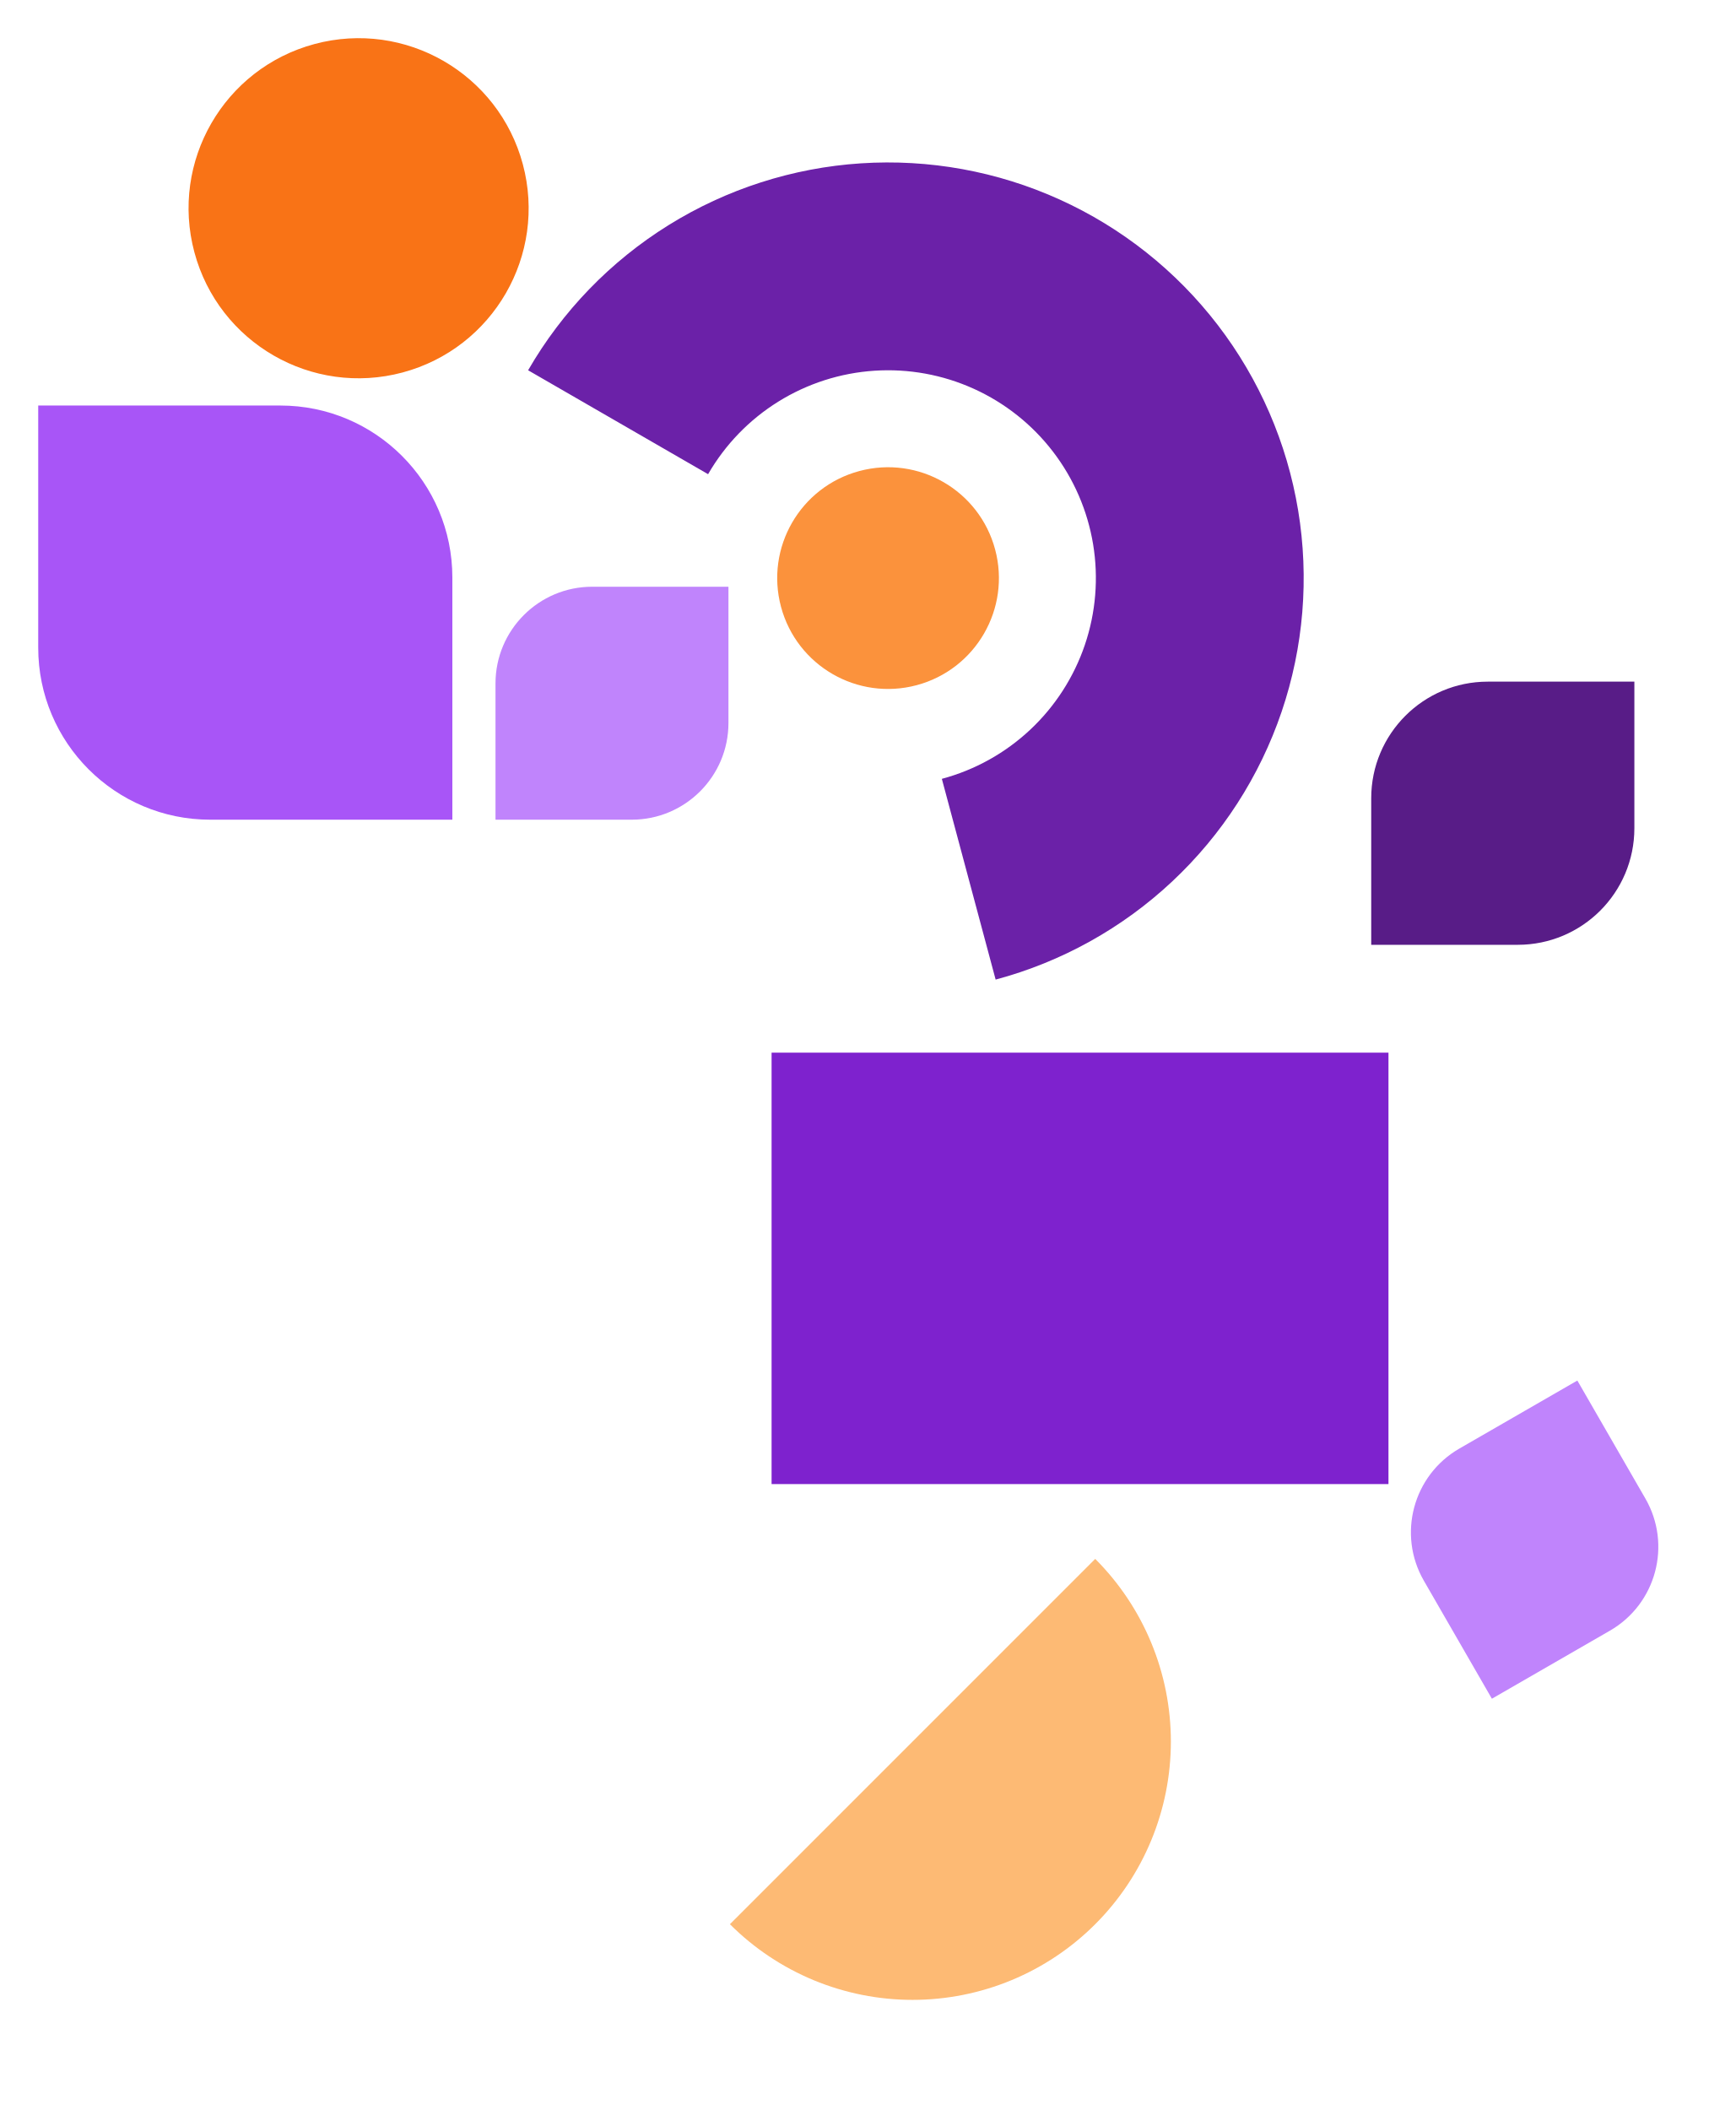
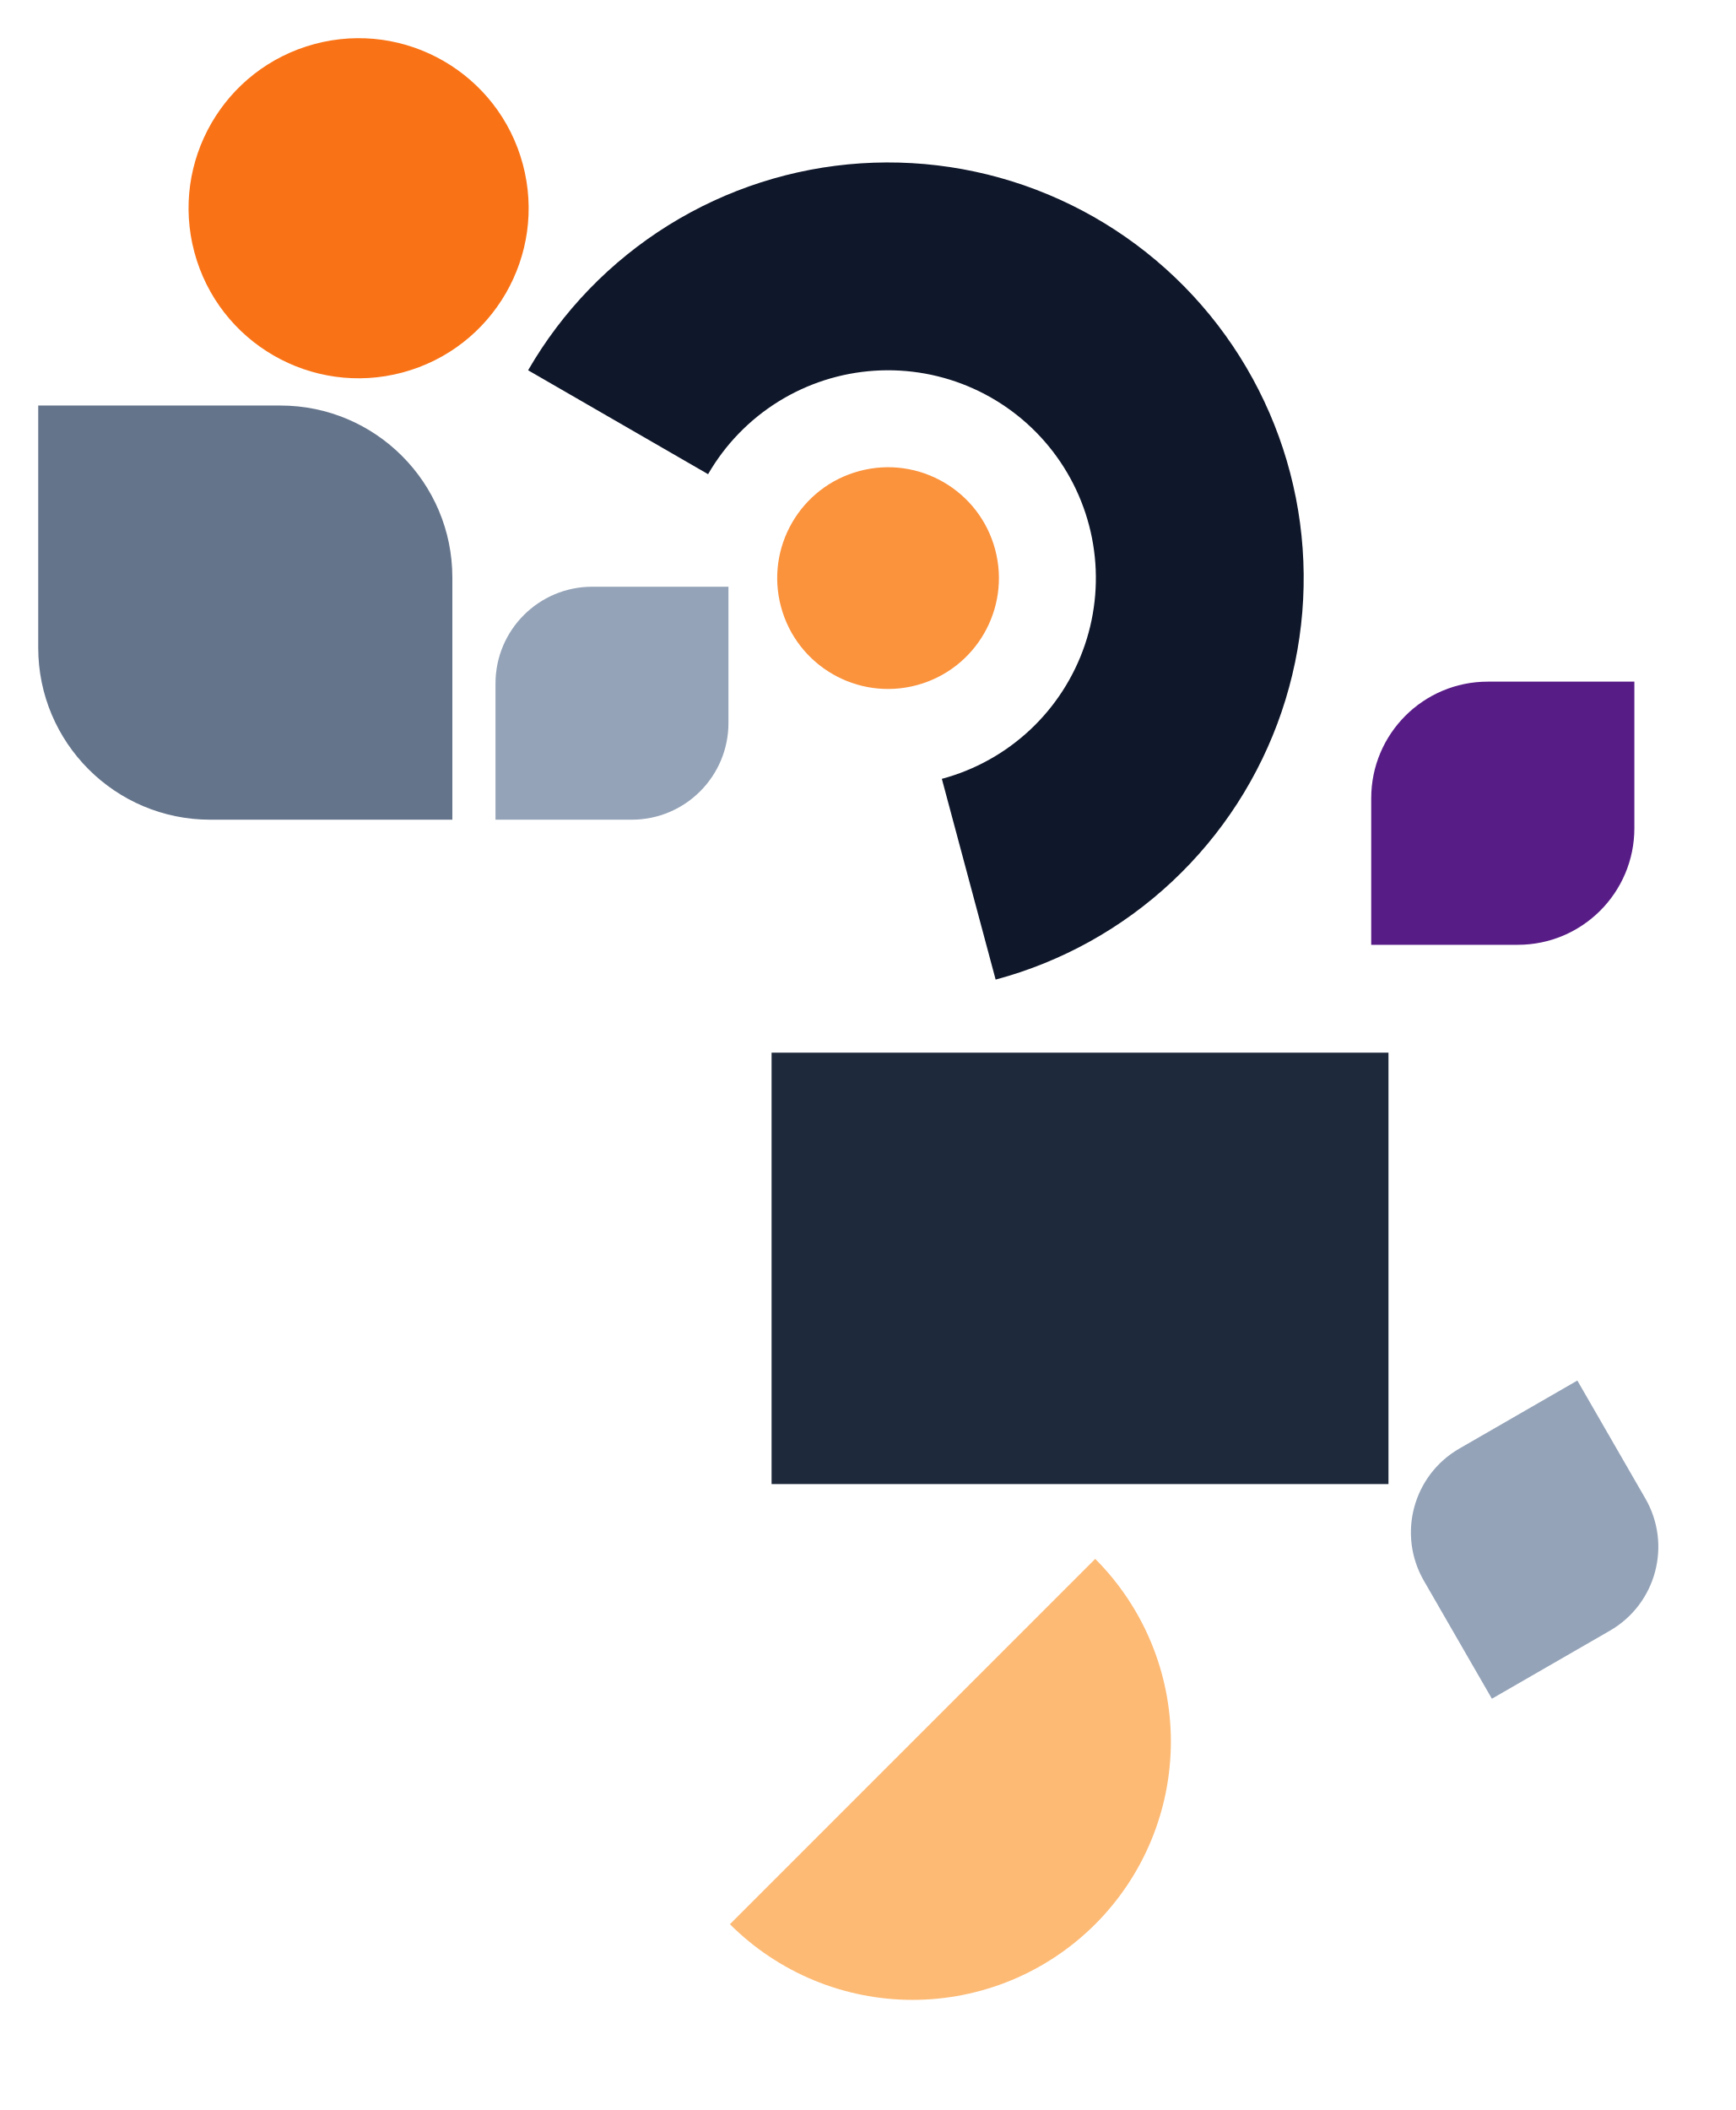
<svg xmlns="http://www.w3.org/2000/svg" width="454" height="552" viewBox="0 0 454 552" fill="none">
-   <rect x="201.868" y="275.388" width="161.395" height="112.864" fill="#7E22CE" />
+   <rect x="201.868" y="275.388" width="161.395" height="112.864" fill="#1e293b" />
  <path d="M190.966 503.395C197.241 509.671 204.691 514.648 212.89 518.045C221.089 521.441 229.877 523.189 238.752 523.189C247.627 523.189 256.414 521.441 264.614 518.045C272.813 514.648 280.263 509.671 286.538 503.395C292.814 497.12 297.791 489.67 301.188 481.471C304.584 473.271 306.332 464.484 306.332 455.609C306.332 446.734 304.584 437.946 301.188 429.747C297.791 421.548 292.814 414.098 286.538 407.823L238.752 455.609L190.966 503.395Z" fill="#FDBA74" />
-   <path d="M154.948 153.495C140.969 153.495 129.636 164.828 129.636 178.808L129.636 214.442L165.27 214.442C179.25 214.442 190.583 203.109 190.583 189.129L190.583 153.495L154.948 153.495Z" fill="#C084FC" />
-   <path d="M381.807 378.963C369.696 385.946 365.539 401.424 372.521 413.535L390.319 444.406L421.19 426.607C433.301 419.625 437.459 404.147 430.476 392.036L412.678 361.165L381.807 378.963Z" fill="#C084FC" />
-   <path d="M118.349 151.092C118.349 126.239 98.202 106.092 73.349 106.092L10 106.092L10 169.442C10 194.294 30.147 214.442 55 214.442L118.349 214.442L118.349 151.092Z" fill="#A855F7" />
+   <path d="M154.948 153.495C140.969 153.495 129.636 164.828 129.636 178.808L129.636 214.442L165.27 214.442C179.25 214.442 190.583 203.109 190.583 189.129L190.583 153.495L154.948 153.495Z" fill="#94a3b8" />
+   <path d="M381.807 378.963C369.696 385.946 365.539 401.424 372.521 413.535L390.319 444.406L421.19 426.607C433.301 419.625 437.459 404.147 430.476 392.036L412.678 361.165L381.807 378.963Z" fill="#94a3b8" />
+   <path d="M118.349 151.092C118.349 126.239 98.202 106.092 73.349 106.092L10 106.092L10 169.442C10 194.294 30.147 214.442 55 214.442L118.349 214.442L118.349 151.092Z" fill="#64748b" />
  <path d="M389.249 178.325C372.405 178.325 358.749 191.981 358.749 208.825L358.749 247.172L397.096 247.172C413.941 247.172 427.596 233.517 427.596 216.672L427.596 178.325L389.249 178.325Z" fill="#581C87" />
  <rect x="252.846" y="115.723" width="57.995" height="57.995" rx="28.997" transform="rotate(75 252.846 115.723)" fill="#FB923C" />
  <rect x="125.274" width="88.961" height="88.961" rx="44.48" transform="rotate(75 125.274 0)" fill="#F97316" />
-   <path d="M260.486 256.273C277.759 251.645 293.624 242.828 306.676 230.603C319.727 218.379 329.563 203.125 335.311 186.191C341.059 169.258 342.543 151.168 339.63 133.524C336.717 115.881 329.497 99.228 318.611 85.04C307.725 70.853 293.508 59.57 277.219 52.19C260.931 44.809 243.074 41.56 225.23 42.73C207.385 43.899 190.105 49.452 174.919 58.895C159.733 68.338 147.111 81.381 138.169 96.867L185.255 124.052C189.726 116.309 196.037 109.788 203.63 105.066C211.223 100.345 219.863 97.569 228.785 96.984C237.708 96.399 246.636 98.023 254.78 101.714C262.925 105.404 270.033 111.045 275.476 118.139C280.919 125.233 284.529 133.559 285.986 142.381C287.442 151.203 286.7 160.248 283.826 168.714C280.952 177.181 276.034 184.808 269.509 190.92C262.983 197.033 255.05 201.441 246.414 203.755L260.486 256.273Z" fill="#6B21A8" />
+   <path d="M260.486 256.273C277.759 251.645 293.624 242.828 306.676 230.603C319.727 218.379 329.563 203.125 335.311 186.191C341.059 169.258 342.543 151.168 339.63 133.524C336.717 115.881 329.497 99.228 318.611 85.04C307.725 70.853 293.508 59.57 277.219 52.19C260.931 44.809 243.074 41.56 225.23 42.73C207.385 43.899 190.105 49.452 174.919 58.895C159.733 68.338 147.111 81.381 138.169 96.867L185.255 124.052C189.726 116.309 196.037 109.788 203.63 105.066C211.223 100.345 219.863 97.569 228.785 96.984C237.708 96.399 246.636 98.023 254.78 101.714C262.925 105.404 270.033 111.045 275.476 118.139C280.919 125.233 284.529 133.559 285.986 142.381C287.442 151.203 286.7 160.248 283.826 168.714C280.952 177.181 276.034 184.808 269.509 190.92C262.983 197.033 255.05 201.441 246.414 203.755L260.486 256.273Z" fill="#0f172a" />
</svg>
